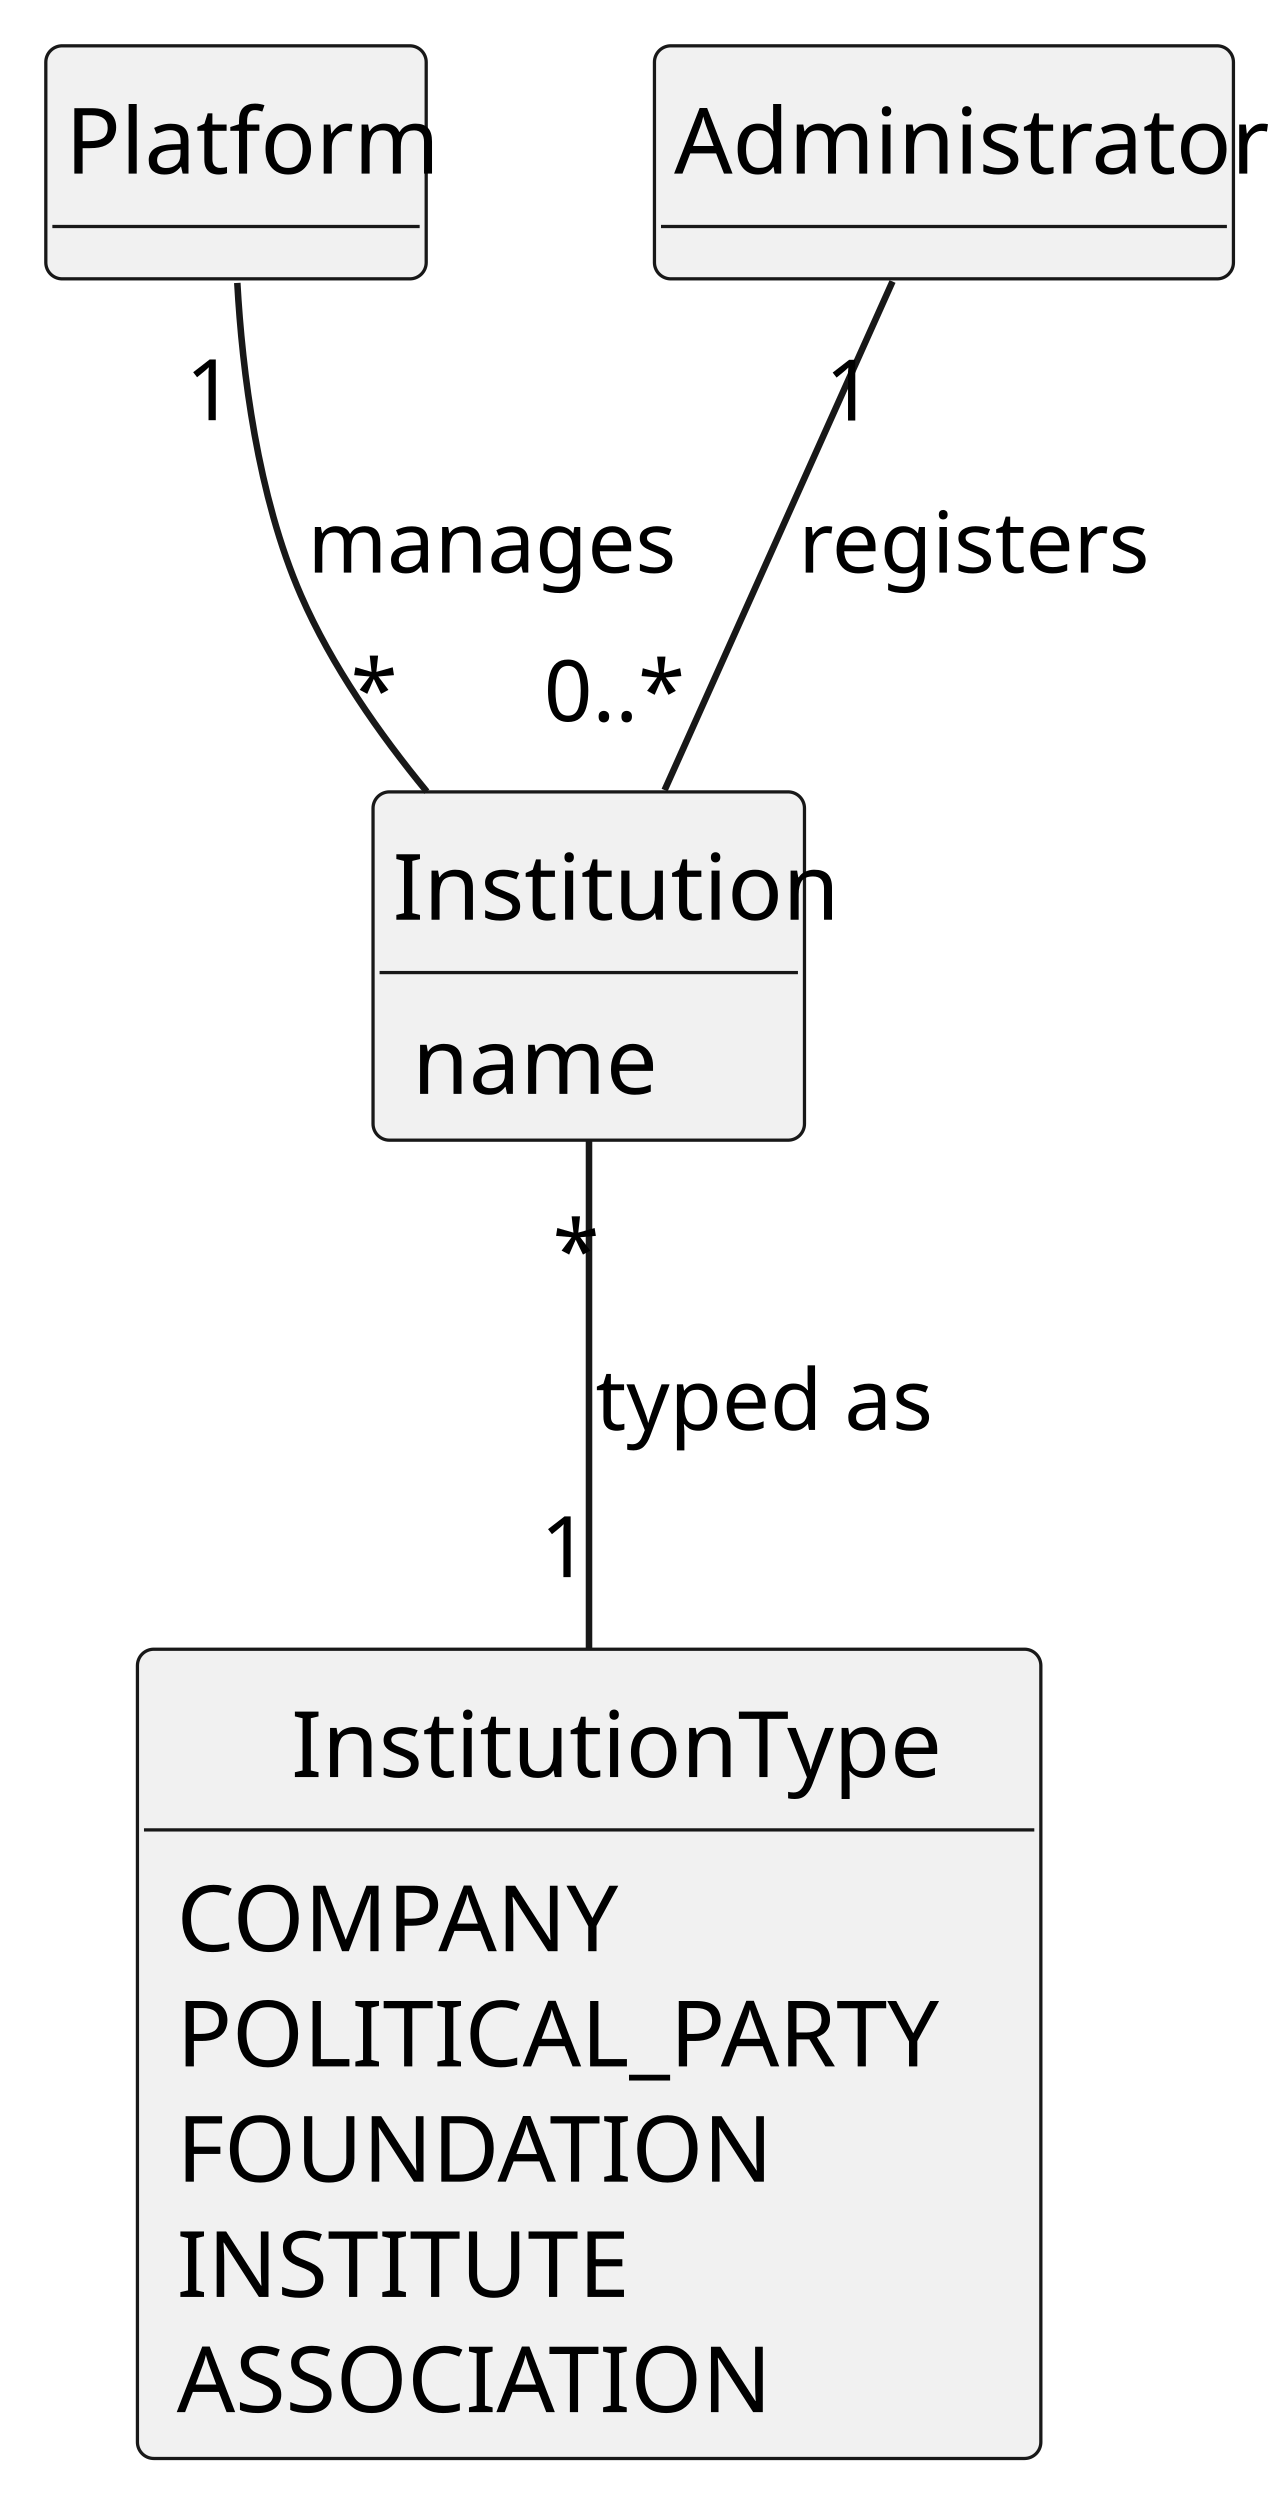
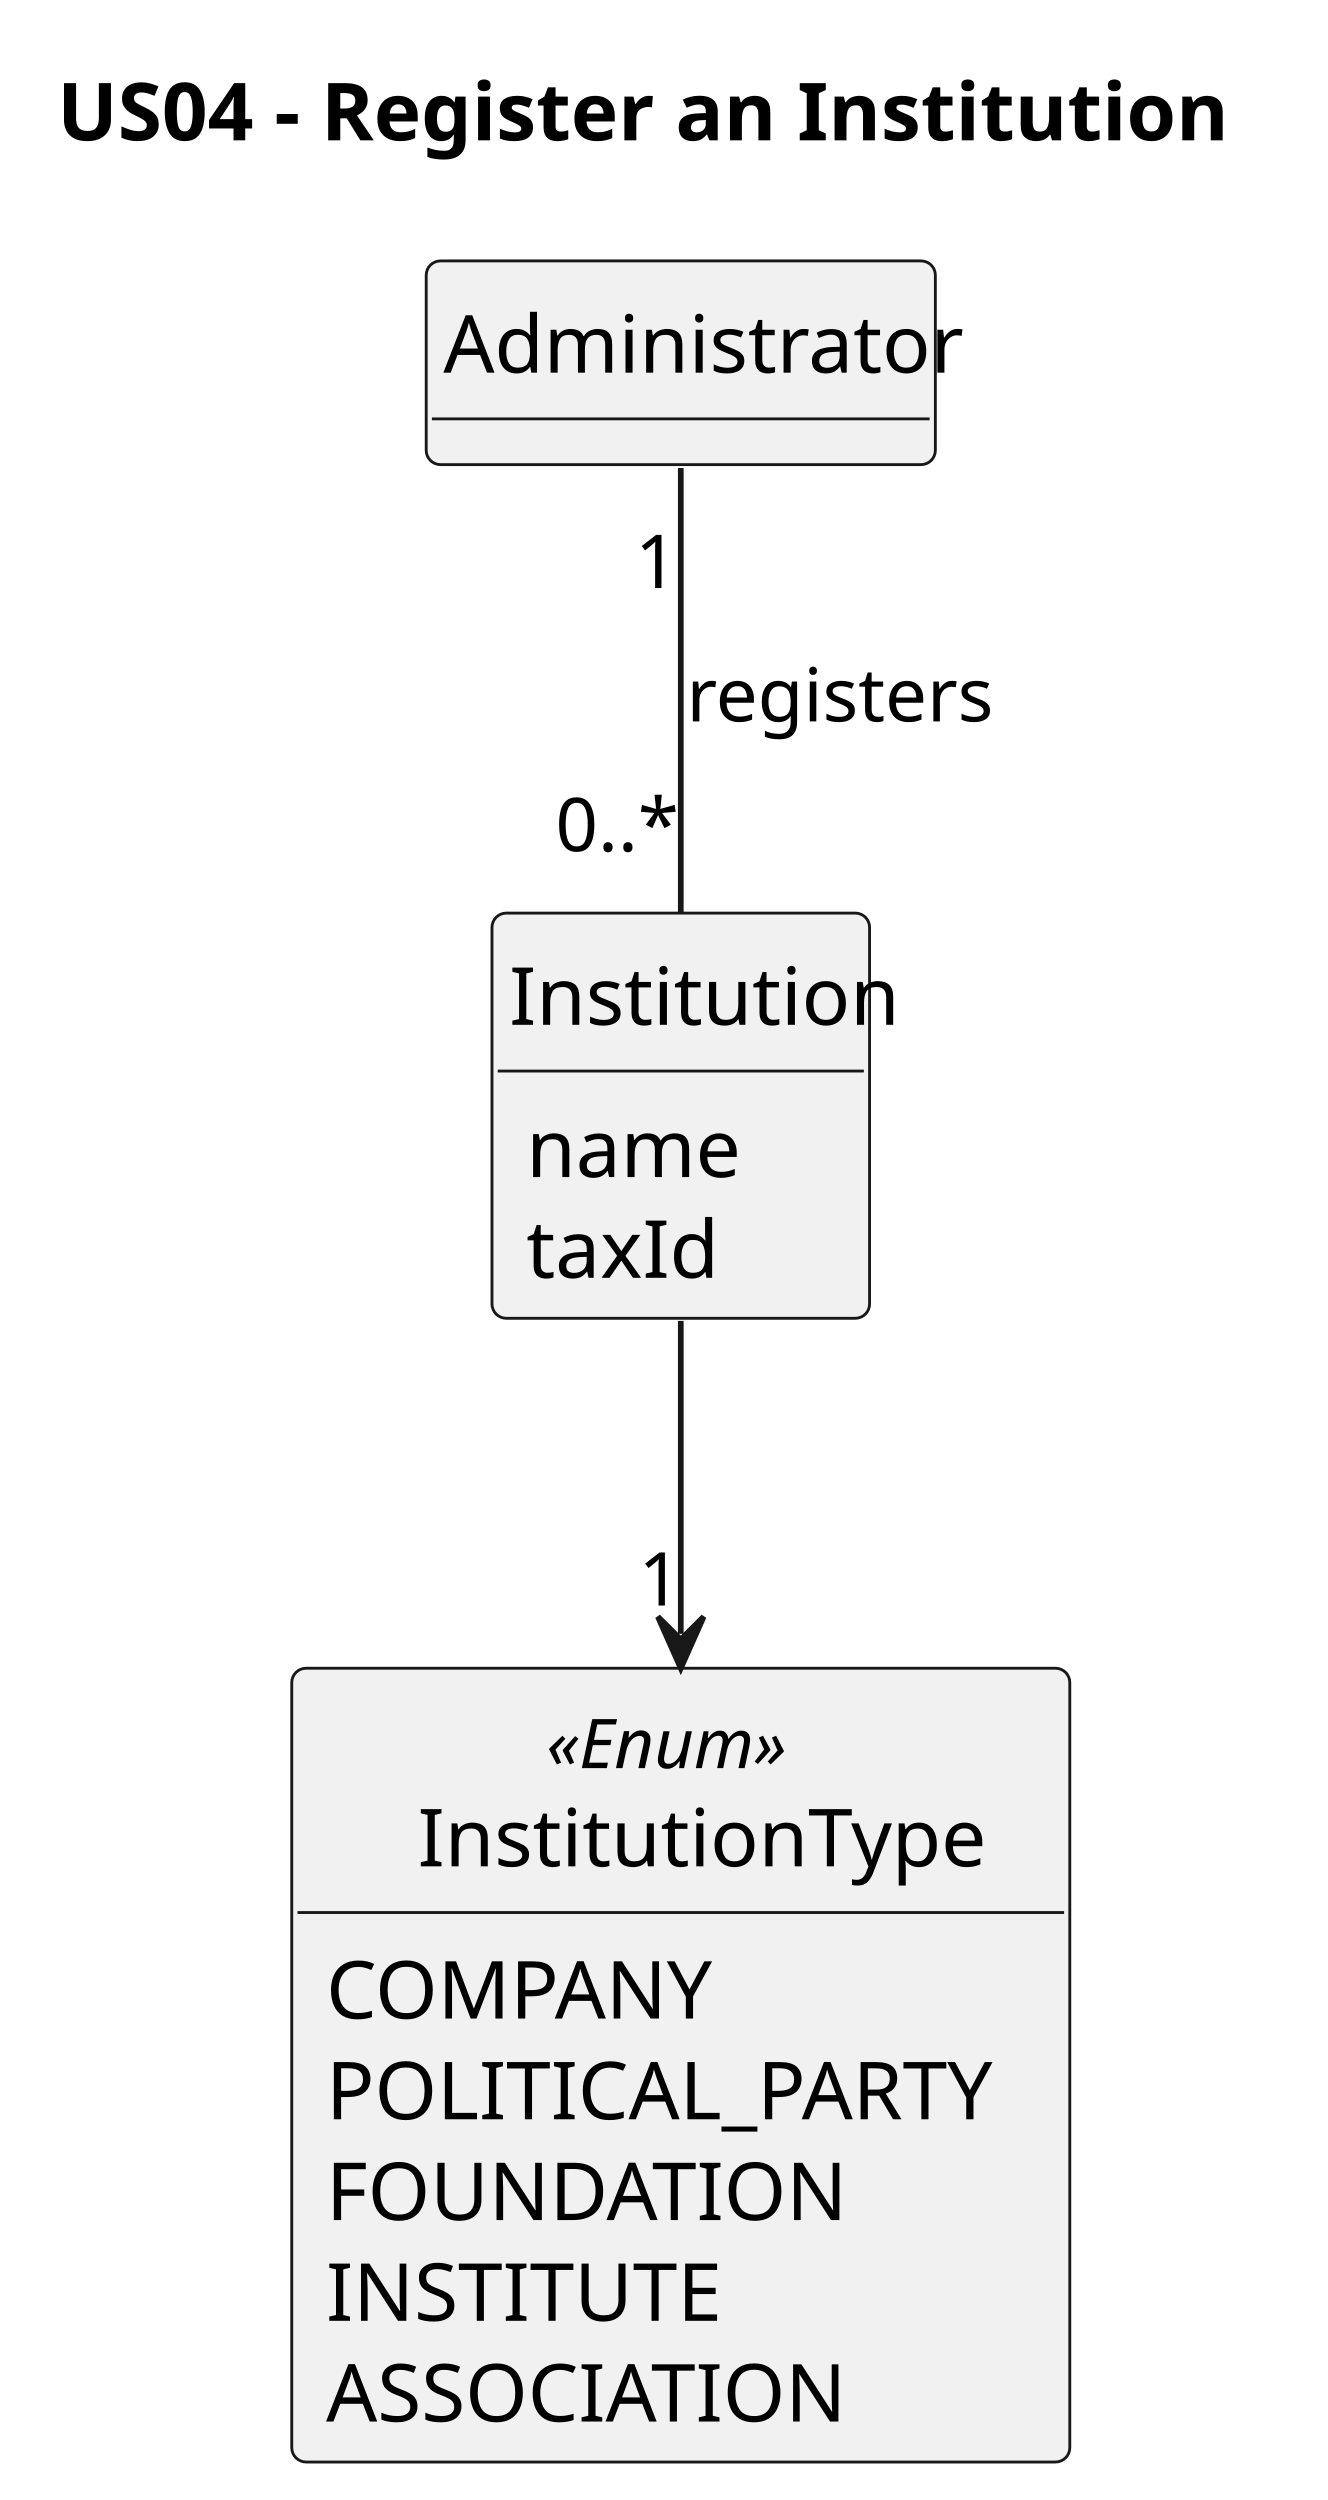
- <svg xmlns="http://www.w3.org/2000/svg" contentStyleType="text/css" data-diagram-type="CLASS" height="382px" preserveAspectRatio="none" style="width:195px;height:382px;background:#FFFFFF;" version="1.1" viewBox="0 0 195 382" width="195px" zoomAndPan="magnify">
+ <svg xmlns="http://www.w3.org/2000/svg" contentStyleType="text/css" height="437px" preserveAspectRatio="none" style="width:232px;height:437px;background:#FFFFFF;" version="1.1" viewBox="0 0 232 437" width="232px" zoomAndPan="magnify">
  <defs />
  <g>
-     <g class="entity" data-qualified-name="Platform" data-source-line="8" id="ent0002">
-       <rect fill="#F1F1F1" height="35.609" rx="2.5" ry="2.5" style="stroke:#181818;stroke-width:0.5;" width="58.124" x="7" y="7" />
-       <text fill="#000000" font-family="sans-serif" font-size="14" lengthAdjust="spacing" textLength="52.124" x="10" y="26.533">Platform</text>
-       <line style="stroke:#181818;stroke-width:0.5;" x1="8" x2="64.124" y1="34.609" y2="34.609" />
+     <text fill="#000000" font-family="sans-serif" font-size="14" font-weight="bold" lengthAdjust="spacing" textLength="204" x="10" y="24.533">US04 - Register an Institution</text>
+     <g id="elem_Administrator">
+       <rect codeLine="9" fill="#F1F1F1" height="35.609" id="Administrator" rx="2.5" ry="2.5" style="stroke:#181818;stroke-width:0.5;" width="89" x="74.5" y="45.609" />
+       <text fill="#000000" font-family="sans-serif" font-size="14" lengthAdjust="spacing" textLength="83" x="77.5" y="65.143">Administrator</text>
+       <line style="stroke:#181818;stroke-width:0.5;" x1="75.5" x2="162.5" y1="73.219" y2="73.219" />
    </g>
-     <g class="entity" data-qualified-name="Administrator" data-source-line="11" id="ent0003">
-       <rect fill="#F1F1F1" height="35.609" rx="2.5" ry="2.5" style="stroke:#181818;stroke-width:0.5;" width="88.469" x="100" y="7" />
-       <text fill="#000000" font-family="sans-serif" font-size="14" lengthAdjust="spacing" textLength="82.469" x="103" y="26.533">Administrator</text>
-       <line style="stroke:#181818;stroke-width:0.5;" x1="101" x2="187.469" y1="34.609" y2="34.609" />
+     <g id="elem_Institution">
+       <rect codeLine="12" fill="#F1F1F1" height="70.828" id="Institution" rx="2.5" ry="2.5" style="stroke:#181818;stroke-width:0.5;" width="66" x="86" y="159.609" />
+       <text fill="#000000" font-family="sans-serif" font-size="14" lengthAdjust="spacing" textLength="60" x="89" y="179.143">Institution</text>
+       <line style="stroke:#181818;stroke-width:0.5;" x1="87" x2="151" y1="187.219" y2="187.219" />
+       <text fill="#000000" font-family="sans-serif" font-size="14" lengthAdjust="spacing" textLength="35" x="92" y="205.752">name</text>
+       <text fill="#000000" font-family="sans-serif" font-size="14" lengthAdjust="spacing" textLength="29" x="92" y="223.361">taxId</text>
    </g>
-     <g class="entity" data-qualified-name="Institution" data-source-line="14" id="ent0004">
-       <rect fill="#F1F1F1" height="53.219" rx="2.5" ry="2.5" style="stroke:#181818;stroke-width:0.5;" width="65.924" x="57" y="121" />
-       <text fill="#000000" font-family="sans-serif" font-size="14" lengthAdjust="spacing" textLength="59.924" x="60" y="140.533">Institution</text>
-       <line style="stroke:#181818;stroke-width:0.5;" x1="58" x2="121.924" y1="148.609" y2="148.609" />
-       <text fill="#000000" font-family="sans-serif" font-size="14" lengthAdjust="spacing" textLength="35.02" x="63" y="167.143">name</text>
+     <g id="elem_InstitutionType">
+       <rect codeLine="17" fill="#F1F1F1" height="138.75" id="InstitutionType" rx="2.5" ry="2.5" style="stroke:#181818;stroke-width:0.5;" width="136" x="51" y="291.609" />
+       <text fill="#000000" font-family="sans-serif" font-size="12" font-style="italic" lengthAdjust="spacing" textLength="47" x="95.5" y="309.066">«Enum»</text>
+       <text fill="#000000" font-family="sans-serif" font-size="14" lengthAdjust="spacing" textLength="92" x="73" y="326.236">InstitutionType</text>
+       <line style="stroke:#181818;stroke-width:0.5;" x1="52" x2="186" y1="334.312" y2="334.312" />
+       <text fill="#000000" font-family="sans-serif" font-size="14" lengthAdjust="spacing" textLength="68" x="57" y="352.846">COMPANY</text>
+       <text fill="#000000" font-family="sans-serif" font-size="14" lengthAdjust="spacing" textLength="124" x="57" y="370.455">POLITICAL_PARTY</text>
+       <text fill="#000000" font-family="sans-serif" font-size="14" lengthAdjust="spacing" textLength="89" x="57" y="388.065">FOUNDATION</text>
+       <text fill="#000000" font-family="sans-serif" font-size="14" lengthAdjust="spacing" textLength="69" x="57" y="405.674">INSTITUTE</text>
+       <text fill="#000000" font-family="sans-serif" font-size="14" lengthAdjust="spacing" textLength="92" x="57" y="423.283">ASSOCIATION</text>
    </g>
-     <g class="entity" data-qualified-name="InstitutionType" data-source-line="18" id="ent0005">
-       <rect fill="#F1F1F1" height="123.656" rx="2.5" ry="2.5" style="stroke:#181818;stroke-width:0.5;" width="138.041" x="21" y="252" />
-       <text fill="#000000" font-family="sans-serif" font-size="14" lengthAdjust="spacing" textLength="91.048" x="44.497" y="271.533">InstitutionType</text>
-       <line style="stroke:#181818;stroke-width:0.5;" x1="22" x2="158.041" y1="279.609" y2="279.609" />
-       <text fill="#000000" font-family="sans-serif" font-size="14" lengthAdjust="spacing" textLength="70.786" x="27" y="298.143">COMPANY</text>
-       <text fill="#000000" font-family="sans-serif" font-size="14" lengthAdjust="spacing" textLength="126.041" x="27" y="315.752">POLITICAL_PARTY</text>
-       <text fill="#000000" font-family="sans-serif" font-size="14" lengthAdjust="spacing" textLength="92.552" x="27" y="333.361">FOUNDATION</text>
-       <text fill="#000000" font-family="sans-serif" font-size="14" lengthAdjust="spacing" textLength="72.331" x="27" y="350.971">INSTITUTE</text>
-       <text fill="#000000" font-family="sans-serif" font-size="14" lengthAdjust="spacing" textLength="95.683" x="27" y="368.58">ASSOCIATION</text>
+     <g id="link_Administrator_Institution">
+       <path codeLine="25" d="M119,81.809 C119,101.549 119,134.449 119,159.549 " fill="none" id="Administrator-Institution" style="stroke:#181818;stroke-width:1.0;" />
+       <text fill="#000000" font-family="sans-serif" font-size="13" lengthAdjust="spacing" textLength="50" x="120" y="126.105">registers</text>
+       <text fill="#000000" font-family="sans-serif" font-size="13" lengthAdjust="spacing" textLength="7" x="111.016" y="102.778">1</text>
+       <text fill="#000000" font-family="sans-serif" font-size="13" lengthAdjust="spacing" textLength="20" x="97.094" y="148.791">0..*</text>
    </g>
-     <g class="link" data-entity-1="ent0002" data-entity-2="ent0004" data-link-type="association" data-source-line="26" id="lnk6">
-       <path codeLine="26" d="M36.26,43.23 C37.02,56.73 39.33,75.72 46,91 C50.67,101.71 57.94,112.11 65.22,120.96" fill="none" id="Platform-Institution" style="stroke:#181818;stroke-width:1;" />
-       <text fill="#000000" font-family="sans-serif" font-size="13" lengthAdjust="spacing" textLength="53.479" x="47" y="87.495">manages</text>
-       <text fill="#000000" font-family="sans-serif" font-size="13" lengthAdjust="spacing" textLength="7.23" x="28.364" y="64.207">1</text>
-       <text fill="#000000" font-family="sans-serif" font-size="13" lengthAdjust="spacing" textLength="5.059" x="53.587" y="110.052">*</text>
-     </g>
-     <g class="link" data-entity-1="ent0003" data-entity-2="ent0004" data-link-type="association" data-source-line="27" id="lnk7">
-       <path codeLine="27" d="M136.38,43.01 C127.31,63.25 112.07,97.25 101.55,120.73" fill="none" id="Administrator-Institution" style="stroke:#181818;stroke-width:1;" />
-       <text fill="#000000" font-family="sans-serif" font-size="13" lengthAdjust="spacing" textLength="49.848" x="122" y="87.495">registers</text>
-       <text fill="#000000" font-family="sans-serif" font-size="13" lengthAdjust="spacing" textLength="7.23" x="126.078" y="64.255">1</text>
-       <text fill="#000000" font-family="sans-serif" font-size="13" lengthAdjust="spacing" textLength="19.513" x="83.092" y="110.2">0..*</text>
-     </g>
-     <g class="link" data-entity-1="ent0004" data-entity-2="ent0005" data-link-type="association" data-source-line="28" id="lnk8">
-       <path codeLine="28" d="M90,174.2 C90,194.99 90,225.11 90,251.98" fill="none" id="Institution-InstitutionType" style="stroke:#181818;stroke-width:1;" />
-       <text fill="#000000" font-family="sans-serif" font-size="13" lengthAdjust="spacing" textLength="49.144" x="91" y="218.495">typed as</text>
-       <text fill="#000000" font-family="sans-serif" font-size="13" lengthAdjust="spacing" textLength="5.059" x="84.438" y="195.735">*</text>
-       <text fill="#000000" font-family="sans-serif" font-size="13" lengthAdjust="spacing" textLength="7.23" x="82.585" y="240.984">1</text>
+     <g id="link_Institution_InstitutionType">
+       <path codeLine="26" d="M119,230.889 C119,248.569 119,264.679 119,285.599 " fill="none" id="Institution-to-InstitutionType" style="stroke:#181818;stroke-width:1.0;" />
+       <polygon fill="#181818" points="119,291.599,123,282.599,119,286.599,115,282.599,119,291.599" style="stroke:#181818;stroke-width:1.0;" />
+       <text fill="#000000" font-family="sans-serif" font-size="13" lengthAdjust="spacing" textLength="7" x="111.617" y="280.65">1</text>
    </g>
  </g>
</svg>
